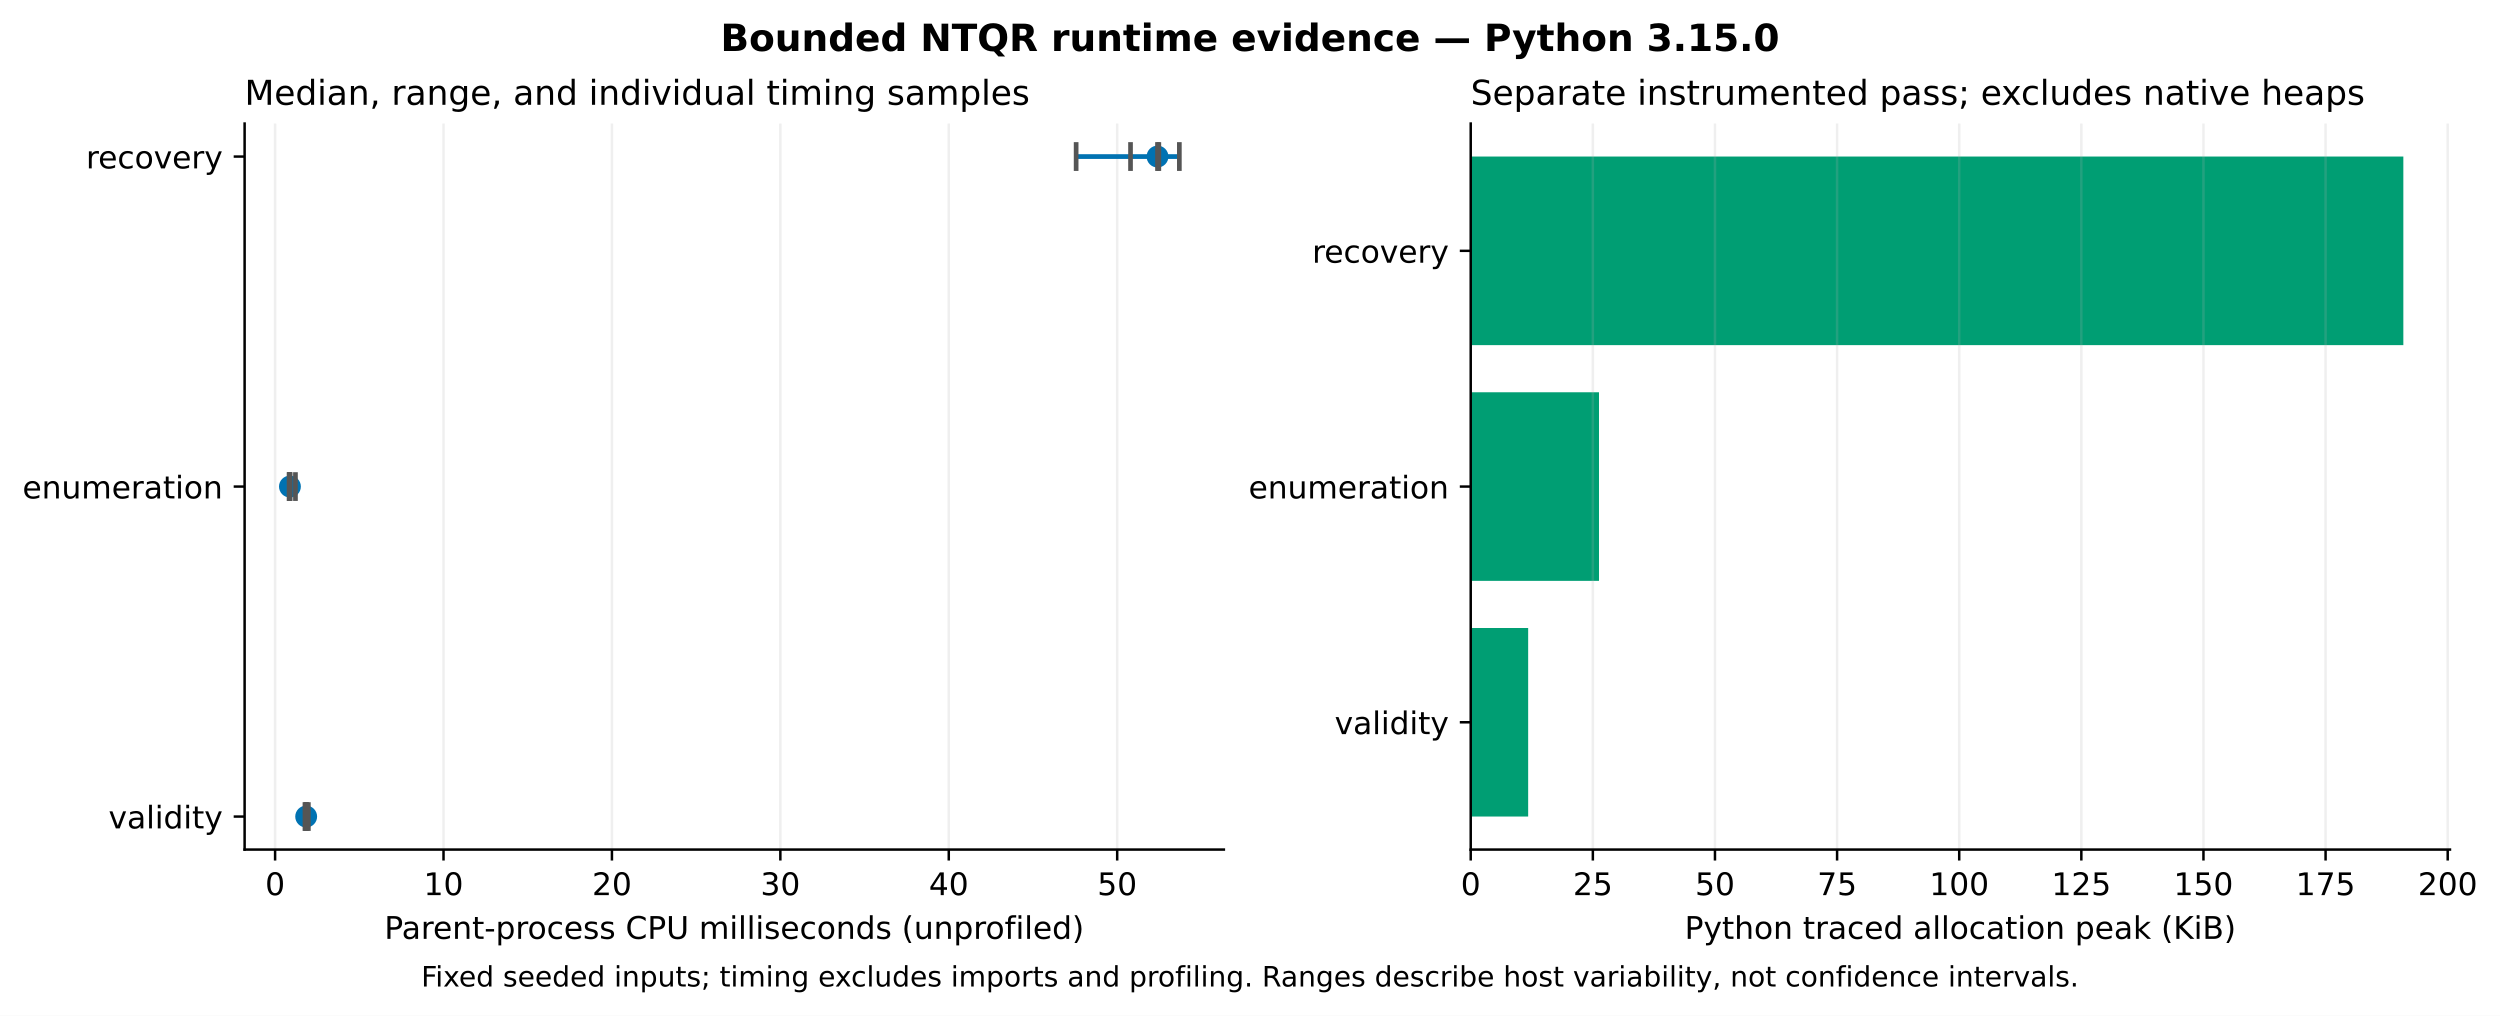
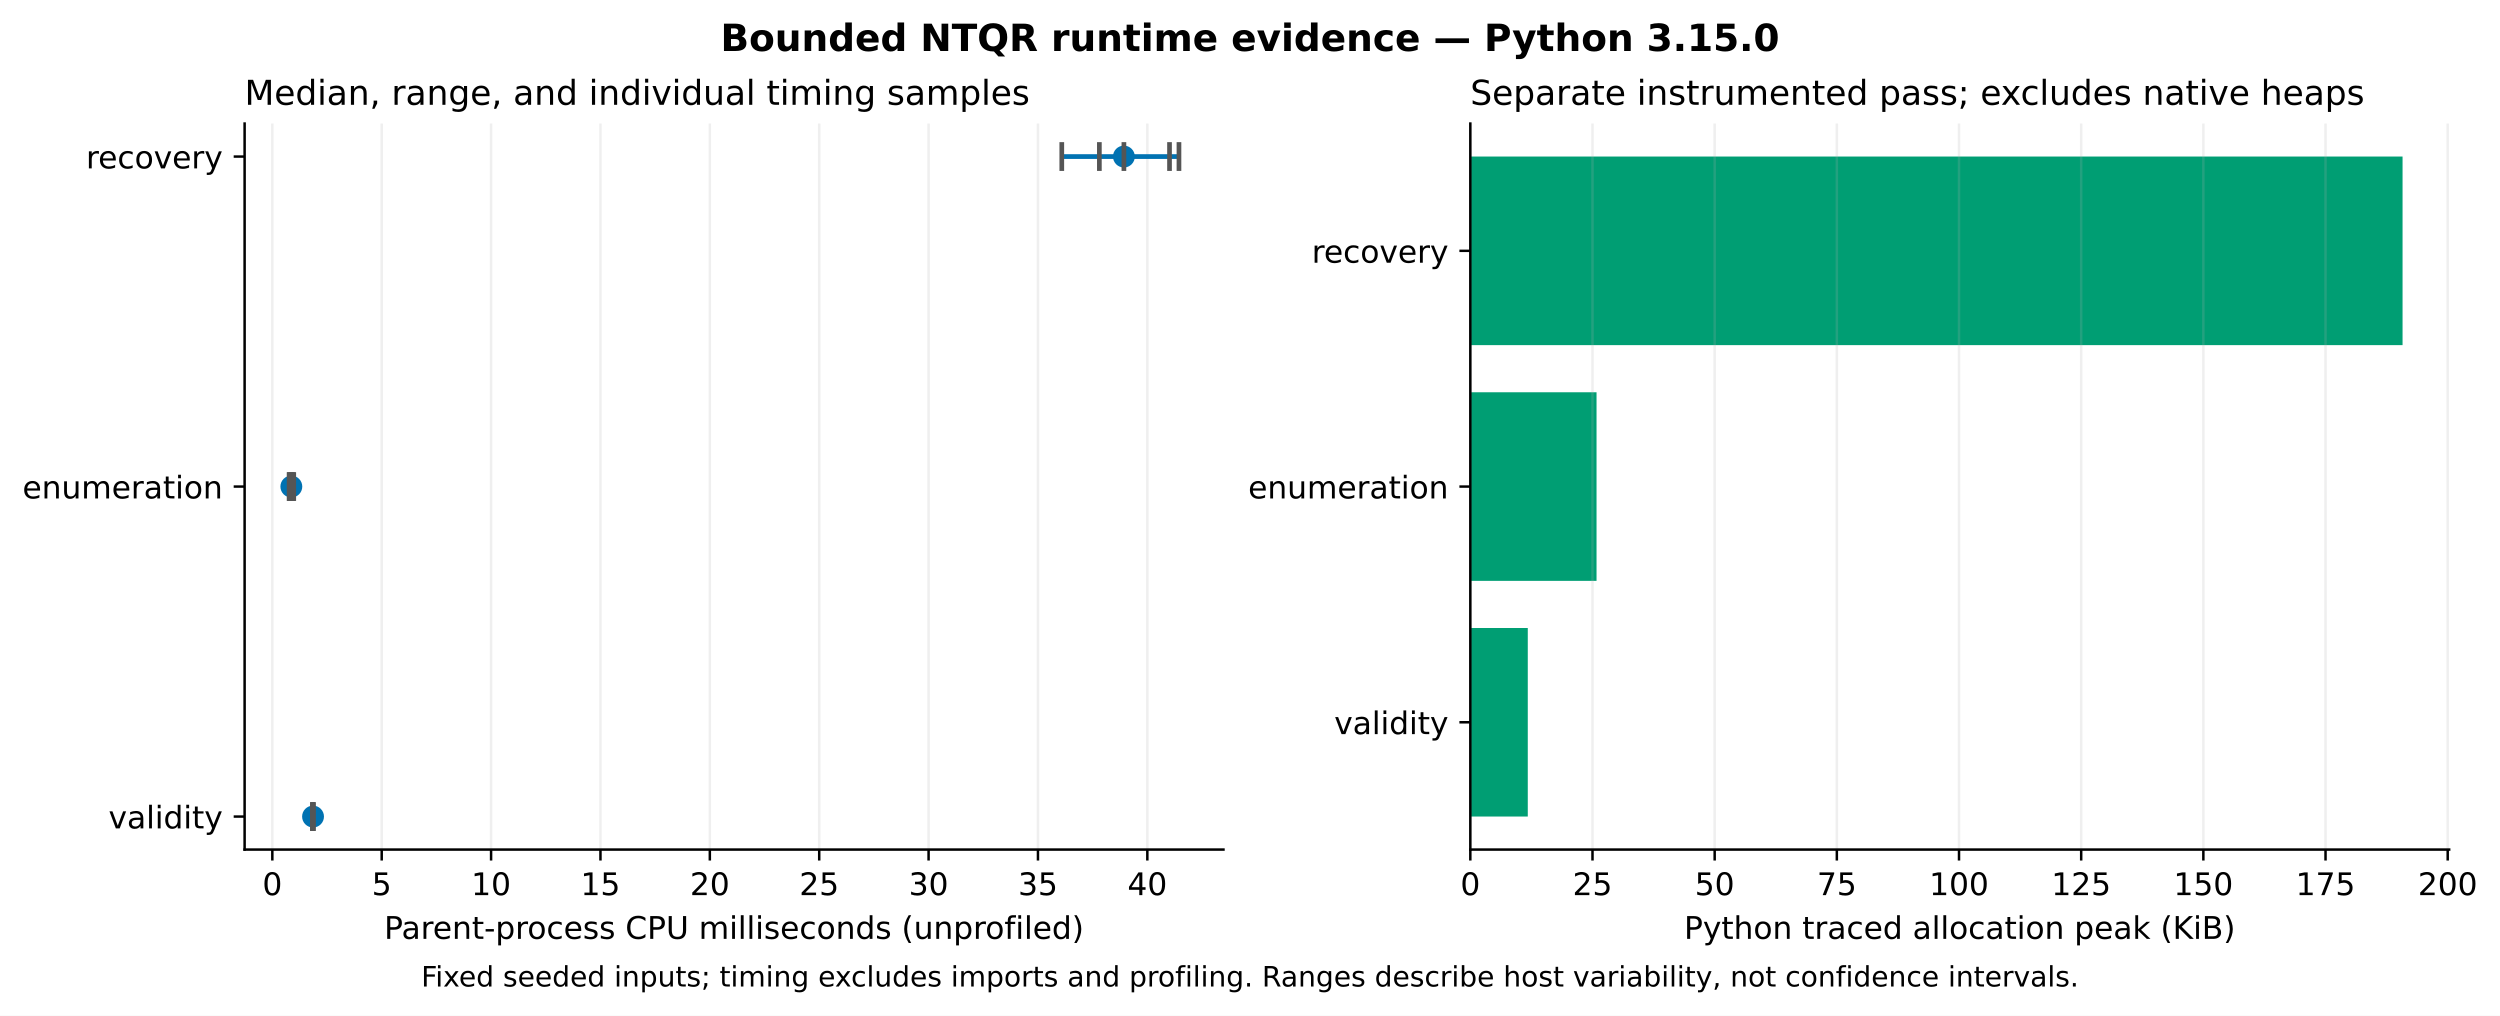
<svg xmlns="http://www.w3.org/2000/svg" xmlns:xlink="http://www.w3.org/1999/xlink" width="800.4pt" height="325.2pt" viewBox="0 0 800.4 325.2" version="1.1">
  <defs>
    <style type="text/css">*{stroke-linejoin: round; stroke-linecap: butt}</style>
  </defs>
  <g id="figure_1">
    <g id="patch_1">
      <path d="M 0 325.2  L 800.4 325.2  L 800.4 0  L 0 0  z " style="fill: #ffffff" />
    </g>
    <g id="axes_1">
      <g id="patch_2">
-         <path d="M 78.316 271.998  L 391.831 271.998  L 391.831 39.56  L 78.316 39.56  z " style="fill: #ffffff" />
+         <path d="M 78.316 271.998  L 391.703 271.998  L 391.703 39.56  L 78.316 39.56  z " style="fill: #ffffff" />
      </g>
      <g id="matplotlib.axis_1">
        <g id="xtick_1">
          <g id="line2d_1">
-             <path d="M 88.075 271.998  L 88.075 39.56  " clip-path="url(#p10eac0264e)" style="fill: none; stroke: #b0b0b0; stroke-opacity: 0.2; stroke-width: 0.8; stroke-linecap: square" />
+             <path d="M 87.189 271.998  L 87.189 39.56  " clip-path="url(#p2c39ec8c75)" style="fill: none; stroke: #b0b0b0; stroke-opacity: 0.2; stroke-width: 0.8; stroke-linecap: square" />
          </g>
          <g id="line2d_2">
            <defs>
              <path id="m8f7843dfd3" d="M 0 0  L 0 3.5  " style="stroke: #000000; stroke-width: 0.8" />
            </defs>
            <g>
-               <use xlink:href="#m8f7843dfd3" x="88.075" y="271.998" style="stroke: #000000; stroke-width: 0.8" />
+               <use xlink:href="#m8f7843dfd3" x="87.189" y="271.998" style="stroke: #000000; stroke-width: 0.8" />
            </g>
          </g>
          <g id="text_1">
-             <text style="font-size: 10px; font-family: 'DejaVu Sans', 'Bitstream Vera Sans', 'Computer Modern Sans Serif', 'Lucida Grande', 'Verdana', 'Geneva', 'Lucid', 'Arial', 'Helvetica', 'Avant Garde', sans-serif; text-anchor: middle" x="88.075" y="286.595" transform="rotate(-0 88.07474 286.5952)">0</text>
+             <text style="font-size: 10px; font-family: 'DejaVu Sans', 'Bitstream Vera Sans', 'Computer Modern Sans Serif', 'Lucida Grande', 'Verdana', 'Geneva', 'Lucid', 'Arial', 'Helvetica', 'Avant Garde', sans-serif; text-anchor: middle" x="87.189" y="286.595" transform="rotate(-0 87.18878 286.5952)">0</text>
          </g>
        </g>
        <g id="xtick_2">
          <g id="line2d_3">
-             <path d="M 141.996 271.998  L 141.996 39.56  " clip-path="url(#p10eac0264e)" style="fill: none; stroke: #b0b0b0; stroke-opacity: 0.2; stroke-width: 0.8; stroke-linecap: square" />
+             <path d="M 122.207 271.998  L 122.207 39.56  " clip-path="url(#p2c39ec8c75)" style="fill: none; stroke: #b0b0b0; stroke-opacity: 0.2; stroke-width: 0.8; stroke-linecap: square" />
          </g>
          <g id="line2d_4">
            <g>
-               <use xlink:href="#m8f7843dfd3" x="141.996" y="271.998" style="stroke: #000000; stroke-width: 0.8" />
+               <use xlink:href="#m8f7843dfd3" x="122.207" y="271.998" style="stroke: #000000; stroke-width: 0.8" />
            </g>
          </g>
          <g id="text_2">
-             <text style="font-size: 10px; font-family: 'DejaVu Sans', 'Bitstream Vera Sans', 'Computer Modern Sans Serif', 'Lucida Grande', 'Verdana', 'Geneva', 'Lucid', 'Arial', 'Helvetica', 'Avant Garde', sans-serif; text-anchor: middle" x="141.996" y="286.595" transform="rotate(-0 141.9955 286.5952)">10</text>
+             <text style="font-size: 10px; font-family: 'DejaVu Sans', 'Bitstream Vera Sans', 'Computer Modern Sans Serif', 'Lucida Grande', 'Verdana', 'Geneva', 'Lucid', 'Arial', 'Helvetica', 'Avant Garde', sans-serif; text-anchor: middle" x="122.207" y="286.595" transform="rotate(-0 122.2066 286.5952)">5</text>
          </g>
        </g>
        <g id="xtick_3">
          <g id="line2d_5">
-             <path d="M 195.916 271.998  L 195.916 39.56  " clip-path="url(#p10eac0264e)" style="fill: none; stroke: #b0b0b0; stroke-opacity: 0.2; stroke-width: 0.8; stroke-linecap: square" />
+             <path d="M 157.224 271.998  L 157.224 39.56  " clip-path="url(#p2c39ec8c75)" style="fill: none; stroke: #b0b0b0; stroke-opacity: 0.2; stroke-width: 0.8; stroke-linecap: square" />
          </g>
          <g id="line2d_6">
            <g>
-               <use xlink:href="#m8f7843dfd3" x="195.916" y="271.998" style="stroke: #000000; stroke-width: 0.8" />
+               <use xlink:href="#m8f7843dfd3" x="157.224" y="271.998" style="stroke: #000000; stroke-width: 0.8" />
            </g>
          </g>
          <g id="text_3">
-             <text style="font-size: 10px; font-family: 'DejaVu Sans', 'Bitstream Vera Sans', 'Computer Modern Sans Serif', 'Lucida Grande', 'Verdana', 'Geneva', 'Lucid', 'Arial', 'Helvetica', 'Avant Garde', sans-serif; text-anchor: middle" x="195.916" y="286.595" transform="rotate(-0 195.9163 286.5952)">20</text>
+             <text style="font-size: 10px; font-family: 'DejaVu Sans', 'Bitstream Vera Sans', 'Computer Modern Sans Serif', 'Lucida Grande', 'Verdana', 'Geneva', 'Lucid', 'Arial', 'Helvetica', 'Avant Garde', sans-serif; text-anchor: middle" x="157.224" y="286.595" transform="rotate(-0 157.2244 286.5952)">10</text>
          </g>
        </g>
        <g id="xtick_4">
          <g id="line2d_7">
-             <path d="M 249.837 271.998  L 249.837 39.56  " clip-path="url(#p10eac0264e)" style="fill: none; stroke: #b0b0b0; stroke-opacity: 0.2; stroke-width: 0.8; stroke-linecap: square" />
+             <path d="M 192.242 271.998  L 192.242 39.56  " clip-path="url(#p2c39ec8c75)" style="fill: none; stroke: #b0b0b0; stroke-opacity: 0.2; stroke-width: 0.8; stroke-linecap: square" />
          </g>
          <g id="line2d_8">
            <g>
-               <use xlink:href="#m8f7843dfd3" x="249.837" y="271.998" style="stroke: #000000; stroke-width: 0.8" />
+               <use xlink:href="#m8f7843dfd3" x="192.242" y="271.998" style="stroke: #000000; stroke-width: 0.8" />
            </g>
          </g>
          <g id="text_4">
-             <text style="font-size: 10px; font-family: 'DejaVu Sans', 'Bitstream Vera Sans', 'Computer Modern Sans Serif', 'Lucida Grande', 'Verdana', 'Geneva', 'Lucid', 'Arial', 'Helvetica', 'Avant Garde', sans-serif; text-anchor: middle" x="249.837" y="286.595" transform="rotate(-0 249.837 286.5952)">30</text>
+             <text style="font-size: 10px; font-family: 'DejaVu Sans', 'Bitstream Vera Sans', 'Computer Modern Sans Serif', 'Lucida Grande', 'Verdana', 'Geneva', 'Lucid', 'Arial', 'Helvetica', 'Avant Garde', sans-serif; text-anchor: middle" x="192.242" y="286.595" transform="rotate(-0 192.2422 286.5952)">15</text>
          </g>
        </g>
        <g id="xtick_5">
          <g id="line2d_9">
-             <path d="M 303.758 271.998  L 303.758 39.56  " clip-path="url(#p10eac0264e)" style="fill: none; stroke: #b0b0b0; stroke-opacity: 0.2; stroke-width: 0.8; stroke-linecap: square" />
+             <path d="M 227.26 271.998  L 227.26 39.56  " clip-path="url(#p2c39ec8c75)" style="fill: none; stroke: #b0b0b0; stroke-opacity: 0.2; stroke-width: 0.8; stroke-linecap: square" />
          </g>
          <g id="line2d_10">
            <g>
-               <use xlink:href="#m8f7843dfd3" x="303.758" y="271.998" style="stroke: #000000; stroke-width: 0.8" />
+               <use xlink:href="#m8f7843dfd3" x="227.26" y="271.998" style="stroke: #000000; stroke-width: 0.8" />
            </g>
          </g>
          <g id="text_5">
-             <text style="font-size: 10px; font-family: 'DejaVu Sans', 'Bitstream Vera Sans', 'Computer Modern Sans Serif', 'Lucida Grande', 'Verdana', 'Geneva', 'Lucid', 'Arial', 'Helvetica', 'Avant Garde', sans-serif; text-anchor: middle" x="303.758" y="286.595" transform="rotate(-0 303.7578 286.5952)">40</text>
+             <text style="font-size: 10px; font-family: 'DejaVu Sans', 'Bitstream Vera Sans', 'Computer Modern Sans Serif', 'Lucida Grande', 'Verdana', 'Geneva', 'Lucid', 'Arial', 'Helvetica', 'Avant Garde', sans-serif; text-anchor: middle" x="227.26" y="286.595" transform="rotate(-0 227.26 286.5952)">20</text>
          </g>
        </g>
        <g id="xtick_6">
          <g id="line2d_11">
-             <path d="M 357.679 271.998  L 357.679 39.56  " clip-path="url(#p10eac0264e)" style="fill: none; stroke: #b0b0b0; stroke-opacity: 0.2; stroke-width: 0.8; stroke-linecap: square" />
+             <path d="M 262.278 271.998  L 262.278 39.56  " clip-path="url(#p2c39ec8c75)" style="fill: none; stroke: #b0b0b0; stroke-opacity: 0.2; stroke-width: 0.8; stroke-linecap: square" />
          </g>
          <g id="line2d_12">
            <g>
-               <use xlink:href="#m8f7843dfd3" x="357.679" y="271.998" style="stroke: #000000; stroke-width: 0.8" />
+               <use xlink:href="#m8f7843dfd3" x="262.278" y="271.998" style="stroke: #000000; stroke-width: 0.8" />
            </g>
          </g>
          <g id="text_6">
-             <text style="font-size: 10px; font-family: 'DejaVu Sans', 'Bitstream Vera Sans', 'Computer Modern Sans Serif', 'Lucida Grande', 'Verdana', 'Geneva', 'Lucid', 'Arial', 'Helvetica', 'Avant Garde', sans-serif; text-anchor: middle" x="357.679" y="286.595" transform="rotate(-0 357.6785 286.5952)">50</text>
-           </g>
-         </g>
-         <g id="text_7">
-           <text style="font-size: 10px; font-family: 'DejaVu Sans', 'Bitstream Vera Sans', 'Computer Modern Sans Serif', 'Lucida Grande', 'Verdana', 'Geneva', 'Lucid', 'Arial', 'Helvetica', 'Avant Garde', sans-serif; text-anchor: middle" x="235.074" y="300.596" transform="rotate(-0 235.0735 300.596)">Parent-process CPU milliseconds (unprofiled)</text>
+             <text style="font-size: 10px; font-family: 'DejaVu Sans', 'Bitstream Vera Sans', 'Computer Modern Sans Serif', 'Lucida Grande', 'Verdana', 'Geneva', 'Lucid', 'Arial', 'Helvetica', 'Avant Garde', sans-serif; text-anchor: middle" x="262.278" y="286.595" transform="rotate(-0 262.2778 286.5952)">25</text>
+           </g>
+         </g>
+         <g id="xtick_7">
+           <g id="line2d_13">
+             <path d="M 297.296 271.998  L 297.296 39.56  " clip-path="url(#p2c39ec8c75)" style="fill: none; stroke: #b0b0b0; stroke-opacity: 0.2; stroke-width: 0.8; stroke-linecap: square" />
+           </g>
+           <g id="line2d_14">
+             <g>
+               <use xlink:href="#m8f7843dfd3" x="297.296" y="271.998" style="stroke: #000000; stroke-width: 0.8" />
+             </g>
+           </g>
+           <g id="text_7">
+             <text style="font-size: 10px; font-family: 'DejaVu Sans', 'Bitstream Vera Sans', 'Computer Modern Sans Serif', 'Lucida Grande', 'Verdana', 'Geneva', 'Lucid', 'Arial', 'Helvetica', 'Avant Garde', sans-serif; text-anchor: middle" x="297.296" y="286.595" transform="rotate(-0 297.2956 286.5952)">30</text>
+           </g>
+         </g>
+         <g id="xtick_8">
+           <g id="line2d_15">
+             <path d="M 332.313 271.998  L 332.313 39.56  " clip-path="url(#p2c39ec8c75)" style="fill: none; stroke: #b0b0b0; stroke-opacity: 0.2; stroke-width: 0.8; stroke-linecap: square" />
+           </g>
+           <g id="line2d_16">
+             <g>
+               <use xlink:href="#m8f7843dfd3" x="332.313" y="271.998" style="stroke: #000000; stroke-width: 0.8" />
+             </g>
+           </g>
+           <g id="text_8">
+             <text style="font-size: 10px; font-family: 'DejaVu Sans', 'Bitstream Vera Sans', 'Computer Modern Sans Serif', 'Lucida Grande', 'Verdana', 'Geneva', 'Lucid', 'Arial', 'Helvetica', 'Avant Garde', sans-serif; text-anchor: middle" x="332.313" y="286.595" transform="rotate(-0 332.3134 286.5952)">35</text>
+           </g>
+         </g>
+         <g id="xtick_9">
+           <g id="line2d_17">
+             <path d="M 367.331 271.998  L 367.331 39.56  " clip-path="url(#p2c39ec8c75)" style="fill: none; stroke: #b0b0b0; stroke-opacity: 0.2; stroke-width: 0.8; stroke-linecap: square" />
+           </g>
+           <g id="line2d_18">
+             <g>
+               <use xlink:href="#m8f7843dfd3" x="367.331" y="271.998" style="stroke: #000000; stroke-width: 0.8" />
+             </g>
+           </g>
+           <g id="text_9">
+             <text style="font-size: 10px; font-family: 'DejaVu Sans', 'Bitstream Vera Sans', 'Computer Modern Sans Serif', 'Lucida Grande', 'Verdana', 'Geneva', 'Lucid', 'Arial', 'Helvetica', 'Avant Garde', sans-serif; text-anchor: middle" x="367.331" y="286.595" transform="rotate(-0 367.3312 286.5952)">40</text>
+           </g>
+         </g>
+         <g id="text_10">
+           <text style="font-size: 10px; font-family: 'DejaVu Sans', 'Bitstream Vera Sans', 'Computer Modern Sans Serif', 'Lucida Grande', 'Verdana', 'Geneva', 'Lucid', 'Arial', 'Helvetica', 'Avant Garde', sans-serif; text-anchor: middle" x="235.009" y="300.596" transform="rotate(-0 235.0094 300.596)">Parent-process CPU milliseconds (unprofiled)</text>
        </g>
      </g>
      <g id="matplotlib.axis_2">
        <g id="ytick_1">
-           <g id="line2d_13">
+           <g id="line2d_19">
            <defs>
              <path id="m2f75cdd73d" d="M 0 0  L -3.5 0  " style="stroke: #000000; stroke-width: 0.8" />
            </defs>
            <g>
              <use xlink:href="#m2f75cdd73d" x="78.316" y="50.125" style="stroke: #000000; stroke-width: 0.8" />
            </g>
          </g>
-           <g id="text_8">
+           <g id="text_11">
            <text style="font-size: 10px; font-family: 'DejaVu Sans', 'Bitstream Vera Sans', 'Computer Modern Sans Serif', 'Lucida Grande', 'Verdana', 'Geneva', 'Lucid', 'Arial', 'Helvetica', 'Avant Garde', sans-serif; text-anchor: end" x="71.316" y="53.924" transform="rotate(-0 71.31562 53.92388)">recovery</text>
          </g>
        </g>
        <g id="ytick_2">
-           <g id="line2d_14">
+           <g id="line2d_20">
            <g>
              <use xlink:href="#m2f75cdd73d" x="78.316" y="155.779" style="stroke: #000000; stroke-width: 0.8" />
            </g>
          </g>
-           <g id="text_9">
+           <g id="text_12">
            <text style="font-size: 10px; font-family: 'DejaVu Sans', 'Bitstream Vera Sans', 'Computer Modern Sans Serif', 'Lucida Grande', 'Verdana', 'Geneva', 'Lucid', 'Arial', 'Helvetica', 'Avant Garde', sans-serif; text-anchor: end" x="71.316" y="159.578" transform="rotate(-0 71.31562 159.5778)">enumeration</text>
          </g>
        </g>
        <g id="ytick_3">
-           <g id="line2d_15">
+           <g id="line2d_21">
            <g>
              <use xlink:href="#m2f75cdd73d" x="78.316" y="261.432" style="stroke: #000000; stroke-width: 0.8" />
            </g>
          </g>
-           <g id="text_10">
+           <g id="text_13">
            <text style="font-size: 10px; font-family: 'DejaVu Sans', 'Bitstream Vera Sans', 'Computer Modern Sans Serif', 'Lucida Grande', 'Verdana', 'Geneva', 'Lucid', 'Arial', 'Helvetica', 'Avant Garde', sans-serif; text-anchor: end" x="71.316" y="265.231" transform="rotate(-0 71.31562 265.2314)">validity</text>
          </g>
        </g>
      </g>
      <g id="LineCollection_1">
-         <path d="M 344.533 50.125  L 377.581 50.125  " clip-path="url(#p10eac0264e)" style="fill: none; stroke: #0072b2; stroke-width: 1.5" />
-         <path d="M 92.566 155.779  L 94.594 155.779  " clip-path="url(#p10eac0264e)" style="fill: none; stroke: #0072b2; stroke-width: 1.5" />
-         <path d="M 97.635 261.432  L 98.724 261.432  " clip-path="url(#p10eac0264e)" style="fill: none; stroke: #0072b2; stroke-width: 1.5" />
-       </g>
-       <g id="line2d_16">
+         <path d="M 339.94 50.125  L 377.458 50.125  " clip-path="url(#p2c39ec8c75)" style="fill: none; stroke: #0072b2; stroke-width: 1.5" />
+         <path d="M 92.561 155.779  L 94.045 155.779  " clip-path="url(#p2c39ec8c75)" style="fill: none; stroke: #0072b2; stroke-width: 1.5" />
+         <path d="M 100.04 261.432  L 100.313 261.432  " clip-path="url(#p2c39ec8c75)" style="fill: none; stroke: #0072b2; stroke-width: 1.5" />
+       </g>
+       <g id="line2d_22">
        <defs>
          <path id="m95ea1f138b" d="M 0 4  L 0 -4  " style="stroke: #0072b2" />
        </defs>
-         <g clip-path="url(#p10eac0264e)">
-           <use xlink:href="#m95ea1f138b" x="344.533" y="50.125" style="fill: #0072b2; stroke: #0072b2" />
-           <use xlink:href="#m95ea1f138b" x="92.566" y="155.779" style="fill: #0072b2; stroke: #0072b2" />
-           <use xlink:href="#m95ea1f138b" x="97.635" y="261.432" style="fill: #0072b2; stroke: #0072b2" />
-         </g>
-       </g>
-       <g id="line2d_17">
-         <g clip-path="url(#p10eac0264e)">
-           <use xlink:href="#m95ea1f138b" x="377.581" y="50.125" style="fill: #0072b2; stroke: #0072b2" />
-           <use xlink:href="#m95ea1f138b" x="94.594" y="155.779" style="fill: #0072b2; stroke: #0072b2" />
-           <use xlink:href="#m95ea1f138b" x="98.724" y="261.432" style="fill: #0072b2; stroke: #0072b2" />
-         </g>
-       </g>
-       <g id="line2d_18">
+         <g clip-path="url(#p2c39ec8c75)">
+           <use xlink:href="#m95ea1f138b" x="339.94" y="50.125" style="fill: #0072b2; stroke: #0072b2" />
+           <use xlink:href="#m95ea1f138b" x="92.561" y="155.779" style="fill: #0072b2; stroke: #0072b2" />
+           <use xlink:href="#m95ea1f138b" x="100.04" y="261.432" style="fill: #0072b2; stroke: #0072b2" />
+         </g>
+       </g>
+       <g id="line2d_23">
+         <g clip-path="url(#p2c39ec8c75)">
+           <use xlink:href="#m95ea1f138b" x="377.458" y="50.125" style="fill: #0072b2; stroke: #0072b2" />
+           <use xlink:href="#m95ea1f138b" x="94.045" y="155.779" style="fill: #0072b2; stroke: #0072b2" />
+           <use xlink:href="#m95ea1f138b" x="100.313" y="261.432" style="fill: #0072b2; stroke: #0072b2" />
+         </g>
+       </g>
+       <g id="line2d_24">
        <defs>
          <path id="m8afc209560" d="M 0 3  C 0.796 3 1.559 2.684 2.121 2.121  C 2.684 1.559 3 0.796 3 0  C 3 -0.796 2.684 -1.559 2.121 -2.121  C 1.559 -2.684 0.796 -3 0 -3  C -0.796 -3 -1.559 -2.684 -2.121 -2.121  C -2.684 -1.559 -3 -0.796 -3 0  C -3 0.796 -2.684 1.559 -2.121 2.121  C -1.559 2.684 -0.796 3 0 3  z " style="stroke: #0072b2" />
        </defs>
-         <g clip-path="url(#p10eac0264e)">
-           <use xlink:href="#m8afc209560" x="370.587" y="50.125" style="fill: #0072b2; stroke: #0072b2" />
-           <use xlink:href="#m8afc209560" x="92.825" y="155.779" style="fill: #0072b2; stroke: #0072b2" />
-           <use xlink:href="#m8afc209560" x="98.023" y="261.432" style="fill: #0072b2; stroke: #0072b2" />
+         <g clip-path="url(#p2c39ec8c75)">
+           <use xlink:href="#m8afc209560" x="359.83" y="50.125" style="fill: #0072b2; stroke: #0072b2" />
+           <use xlink:href="#m8afc209560" x="93.275" y="155.779" style="fill: #0072b2; stroke: #0072b2" />
+           <use xlink:href="#m8afc209560" x="100.222" y="261.432" style="fill: #0072b2; stroke: #0072b2" />
        </g>
      </g>
      <g id="patch_3">
        <path d="M 78.316 271.998  L 78.316 39.56  " style="fill: none; stroke: #000000; stroke-width: 0.8; stroke-linejoin: miter; stroke-linecap: square" />
      </g>
      <g id="patch_4">
-         <path d="M 78.316 271.998  L 391.831 271.998  " style="fill: none; stroke: #000000; stroke-width: 0.8; stroke-linejoin: miter; stroke-linecap: square" />
+         <path d="M 78.316 271.998  L 391.703 271.998  " style="fill: none; stroke: #000000; stroke-width: 0.8; stroke-linejoin: miter; stroke-linecap: square" />
      </g>
      <g id="PathCollection_1">
        <defs>
          <path id="m7fcc20b0d1" d="M 0 4.61  L 0 -4.61  " style="stroke: #555555; stroke-width: 1.5" />
        </defs>
-         <g clip-path="url(#p10eac0264e)">
-           <use xlink:href="#m7fcc20b0d1" x="377.581" y="50.125" style="fill: #555555; stroke: #555555; stroke-width: 1.5" />
-           <use xlink:href="#m7fcc20b0d1" x="361.949" y="50.125" style="fill: #555555; stroke: #555555; stroke-width: 1.5" />
-           <use xlink:href="#m7fcc20b0d1" x="370.587" y="50.125" style="fill: #555555; stroke: #555555; stroke-width: 1.5" />
-           <use xlink:href="#m7fcc20b0d1" x="371.008" y="50.125" style="fill: #555555; stroke: #555555; stroke-width: 1.5" />
-           <use xlink:href="#m7fcc20b0d1" x="344.533" y="50.125" style="fill: #555555; stroke: #555555; stroke-width: 1.5" />
+         <g clip-path="url(#p2c39ec8c75)">
+           <use xlink:href="#m7fcc20b0d1" x="351.972" y="50.125" style="fill: #555555; stroke: #555555; stroke-width: 1.5" />
+           <use xlink:href="#m7fcc20b0d1" x="377.458" y="50.125" style="fill: #555555; stroke: #555555; stroke-width: 1.5" />
+           <use xlink:href="#m7fcc20b0d1" x="359.83" y="50.125" style="fill: #555555; stroke: #555555; stroke-width: 1.5" />
+           <use xlink:href="#m7fcc20b0d1" x="339.94" y="50.125" style="fill: #555555; stroke: #555555; stroke-width: 1.5" />
+           <use xlink:href="#m7fcc20b0d1" x="374.433" y="50.125" style="fill: #555555; stroke: #555555; stroke-width: 1.5" />
        </g>
      </g>
      <g id="PathCollection_2">
-         <g clip-path="url(#p10eac0264e)">
-           <use xlink:href="#m7fcc20b0d1" x="94.594" y="155.779" style="fill: #555555; stroke: #555555; stroke-width: 1.5" />
-           <use xlink:href="#m7fcc20b0d1" x="92.841" y="155.779" style="fill: #555555; stroke: #555555; stroke-width: 1.5" />
-           <use xlink:href="#m7fcc20b0d1" x="92.566" y="155.779" style="fill: #555555; stroke: #555555; stroke-width: 1.5" />
-           <use xlink:href="#m7fcc20b0d1" x="92.825" y="155.779" style="fill: #555555; stroke: #555555; stroke-width: 1.5" />
-           <use xlink:href="#m7fcc20b0d1" x="92.615" y="155.779" style="fill: #555555; stroke: #555555; stroke-width: 1.5" />
+         <g clip-path="url(#p2c39ec8c75)">
+           <use xlink:href="#m7fcc20b0d1" x="93.275" y="155.779" style="fill: #555555; stroke: #555555; stroke-width: 1.5" />
+           <use xlink:href="#m7fcc20b0d1" x="92.687" y="155.779" style="fill: #555555; stroke: #555555; stroke-width: 1.5" />
+           <use xlink:href="#m7fcc20b0d1" x="92.561" y="155.779" style="fill: #555555; stroke: #555555; stroke-width: 1.5" />
+           <use xlink:href="#m7fcc20b0d1" x="94.045" y="155.779" style="fill: #555555; stroke: #555555; stroke-width: 1.5" />
+           <use xlink:href="#m7fcc20b0d1" x="93.828" y="155.779" style="fill: #555555; stroke: #555555; stroke-width: 1.5" />
        </g>
      </g>
      <g id="PathCollection_3">
-         <g clip-path="url(#p10eac0264e)">
-           <use xlink:href="#m7fcc20b0d1" x="98.724" y="261.432" style="fill: #555555; stroke: #555555; stroke-width: 1.5" />
-           <use xlink:href="#m7fcc20b0d1" x="97.948" y="261.432" style="fill: #555555; stroke: #555555; stroke-width: 1.5" />
-           <use xlink:href="#m7fcc20b0d1" x="98.023" y="261.432" style="fill: #555555; stroke: #555555; stroke-width: 1.5" />
-           <use xlink:href="#m7fcc20b0d1" x="98.104" y="261.432" style="fill: #555555; stroke: #555555; stroke-width: 1.5" />
-           <use xlink:href="#m7fcc20b0d1" x="97.635" y="261.432" style="fill: #555555; stroke: #555555; stroke-width: 1.5" />
-         </g>
-       </g>
-       <g id="text_11">
+         <g clip-path="url(#p2c39ec8c75)">
+           <use xlink:href="#m7fcc20b0d1" x="100.054" y="261.432" style="fill: #555555; stroke: #555555; stroke-width: 1.5" />
+           <use xlink:href="#m7fcc20b0d1" x="100.313" y="261.432" style="fill: #555555; stroke: #555555; stroke-width: 1.5" />
+           <use xlink:href="#m7fcc20b0d1" x="100.236" y="261.432" style="fill: #555555; stroke: #555555; stroke-width: 1.5" />
+           <use xlink:href="#m7fcc20b0d1" x="100.04" y="261.432" style="fill: #555555; stroke: #555555; stroke-width: 1.5" />
+           <use xlink:href="#m7fcc20b0d1" x="100.222" y="261.432" style="fill: #555555; stroke: #555555; stroke-width: 1.5" />
+         </g>
+       </g>
+       <g id="text_14">
        <text style="font-size: 11px; font-family: 'DejaVu Sans', 'Bitstream Vera Sans', 'Computer Modern Sans Serif', 'Lucida Grande', 'Verdana', 'Geneva', 'Lucid', 'Arial', 'Helvetica', 'Avant Garde', sans-serif; text-anchor: start" x="78.316" y="33.56" transform="rotate(-0 78.31562 33.5597)">Median, range, and individual timing samples</text>
      </g>
    </g>
    <g id="axes_2">
      <g id="patch_5">
-         <path d="M 470.867 271.998  L 784.383 271.998  L 784.383 39.56  L 470.867 39.56  z " style="fill: #ffffff" />
+         <path d="M 470.739 271.998  L 784.126 271.998  L 784.126 39.56  L 470.739 39.56  z " style="fill: #ffffff" />
      </g>
      <g id="patch_6">
-         <path d="M 470.867 50.125  L 769.454 50.125  L 769.454 110.499  L 470.867 110.499  z " clip-path="url(#p71b4bf932f)" style="fill: #009e73" />
+         <path d="M 470.739 50.125  L 769.203 50.125  L 769.203 110.499  L 470.739 110.499  z " clip-path="url(#p109d2af552)" style="fill: #009e73" />
      </g>
      <g id="patch_7">
-         <path d="M 470.867 125.592  L 511.933 125.592  L 511.933 185.965  L 470.867 185.965  z " clip-path="url(#p71b4bf932f)" style="fill: #009e73" />
+         <path d="M 470.739 125.592  L 511.148 125.592  L 511.148 185.965  L 470.739 185.965  z " clip-path="url(#p109d2af552)" style="fill: #009e73" />
      </g>
      <g id="patch_8">
-         <path d="M 470.867 201.059  L 489.256 201.059  L 489.256 261.432  L 470.867 261.432  z " clip-path="url(#p71b4bf932f)" style="fill: #009e73" />
+         <path d="M 470.739 201.059  L 489.135 201.059  L 489.135 261.432  L 470.739 261.432  z " clip-path="url(#p109d2af552)" style="fill: #009e73" />
      </g>
      <g id="matplotlib.axis_3">
-         <g id="xtick_7">
-           <g id="line2d_19">
-             <path d="M 470.867 271.998  L 470.867 39.56  " clip-path="url(#p71b4bf932f)" style="fill: none; stroke: #b0b0b0; stroke-opacity: 0.2; stroke-width: 0.8; stroke-linecap: square" />
-           </g>
-           <g id="line2d_20">
-             <g>
-               <use xlink:href="#m8f7843dfd3" x="470.867" y="271.998" style="stroke: #000000; stroke-width: 0.8" />
-             </g>
-           </g>
-           <g id="text_12">
-             <text style="font-size: 10px; font-family: 'DejaVu Sans', 'Bitstream Vera Sans', 'Computer Modern Sans Serif', 'Lucida Grande', 'Verdana', 'Geneva', 'Lucid', 'Arial', 'Helvetica', 'Avant Garde', sans-serif; text-anchor: middle" x="470.867" y="286.595" transform="rotate(-0 470.867 286.5952)">0</text>
-           </g>
-         </g>
-         <g id="xtick_8">
-           <g id="line2d_21">
-             <path d="M 509.966 271.998  L 509.966 39.56  " clip-path="url(#p71b4bf932f)" style="fill: none; stroke: #b0b0b0; stroke-opacity: 0.2; stroke-width: 0.8; stroke-linecap: square" />
-           </g>
-           <g id="line2d_22">
-             <g>
-               <use xlink:href="#m8f7843dfd3" x="509.966" y="271.998" style="stroke: #000000; stroke-width: 0.8" />
-             </g>
-           </g>
-           <g id="text_13">
-             <text style="font-size: 10px; font-family: 'DejaVu Sans', 'Bitstream Vera Sans', 'Computer Modern Sans Serif', 'Lucida Grande', 'Verdana', 'Geneva', 'Lucid', 'Arial', 'Helvetica', 'Avant Garde', sans-serif; text-anchor: middle" x="509.966" y="286.595" transform="rotate(-0 509.9656 286.5952)">25</text>
-           </g>
-         </g>
-         <g id="xtick_9">
-           <g id="line2d_23">
-             <path d="M 549.064 271.998  L 549.064 39.56  " clip-path="url(#p71b4bf932f)" style="fill: none; stroke: #b0b0b0; stroke-opacity: 0.2; stroke-width: 0.8; stroke-linecap: square" />
-           </g>
-           <g id="line2d_24">
-             <g>
-               <use xlink:href="#m8f7843dfd3" x="549.064" y="271.998" style="stroke: #000000; stroke-width: 0.8" />
-             </g>
-           </g>
-           <g id="text_14">
-             <text style="font-size: 10px; font-family: 'DejaVu Sans', 'Bitstream Vera Sans', 'Computer Modern Sans Serif', 'Lucida Grande', 'Verdana', 'Geneva', 'Lucid', 'Arial', 'Helvetica', 'Avant Garde', sans-serif; text-anchor: middle" x="549.064" y="286.595" transform="rotate(-0 549.0642 286.5952)">50</text>
-           </g>
-         </g>
        <g id="xtick_10">
          <g id="line2d_25">
-             <path d="M 588.163 271.998  L 588.163 39.56  " clip-path="url(#p71b4bf932f)" style="fill: none; stroke: #b0b0b0; stroke-opacity: 0.2; stroke-width: 0.8; stroke-linecap: square" />
+             <path d="M 470.739 271.998  L 470.739 39.56  " clip-path="url(#p109d2af552)" style="fill: none; stroke: #b0b0b0; stroke-opacity: 0.2; stroke-width: 0.8; stroke-linecap: square" />
          </g>
          <g id="line2d_26">
            <g>
-               <use xlink:href="#m8f7843dfd3" x="588.163" y="271.998" style="stroke: #000000; stroke-width: 0.8" />
+               <use xlink:href="#m8f7843dfd3" x="470.739" y="271.998" style="stroke: #000000; stroke-width: 0.8" />
            </g>
          </g>
          <g id="text_15">
-             <text style="font-size: 10px; font-family: 'DejaVu Sans', 'Bitstream Vera Sans', 'Computer Modern Sans Serif', 'Lucida Grande', 'Verdana', 'Geneva', 'Lucid', 'Arial', 'Helvetica', 'Avant Garde', sans-serif; text-anchor: middle" x="588.163" y="286.595" transform="rotate(-0 588.1628 286.5952)">75</text>
+             <text style="font-size: 10px; font-family: 'DejaVu Sans', 'Bitstream Vera Sans', 'Computer Modern Sans Serif', 'Lucida Grande', 'Verdana', 'Geneva', 'Lucid', 'Arial', 'Helvetica', 'Avant Garde', sans-serif; text-anchor: middle" x="470.739" y="286.595" transform="rotate(-0 470.7388 286.5952)">0</text>
          </g>
        </g>
        <g id="xtick_11">
          <g id="line2d_27">
-             <path d="M 627.261 271.998  L 627.261 39.56  " clip-path="url(#p71b4bf932f)" style="fill: none; stroke: #b0b0b0; stroke-opacity: 0.2; stroke-width: 0.8; stroke-linecap: square" />
+             <path d="M 509.853 271.998  L 509.853 39.56  " clip-path="url(#p109d2af552)" style="fill: none; stroke: #b0b0b0; stroke-opacity: 0.2; stroke-width: 0.8; stroke-linecap: square" />
          </g>
          <g id="line2d_28">
            <g>
-               <use xlink:href="#m8f7843dfd3" x="627.261" y="271.998" style="stroke: #000000; stroke-width: 0.8" />
+               <use xlink:href="#m8f7843dfd3" x="509.853" y="271.998" style="stroke: #000000; stroke-width: 0.8" />
            </g>
          </g>
          <g id="text_16">
-             <text style="font-size: 10px; font-family: 'DejaVu Sans', 'Bitstream Vera Sans', 'Computer Modern Sans Serif', 'Lucida Grande', 'Verdana', 'Geneva', 'Lucid', 'Arial', 'Helvetica', 'Avant Garde', sans-serif; text-anchor: middle" x="627.261" y="286.595" transform="rotate(-0 627.2614 286.5952)">100</text>
+             <text style="font-size: 10px; font-family: 'DejaVu Sans', 'Bitstream Vera Sans', 'Computer Modern Sans Serif', 'Lucida Grande', 'Verdana', 'Geneva', 'Lucid', 'Arial', 'Helvetica', 'Avant Garde', sans-serif; text-anchor: middle" x="509.853" y="286.595" transform="rotate(-0 509.8535 286.5952)">25</text>
          </g>
        </g>
        <g id="xtick_12">
          <g id="line2d_29">
-             <path d="M 666.36 271.998  L 666.36 39.56  " clip-path="url(#p71b4bf932f)" style="fill: none; stroke: #b0b0b0; stroke-opacity: 0.2; stroke-width: 0.8; stroke-linecap: square" />
+             <path d="M 548.968 271.998  L 548.968 39.56  " clip-path="url(#p109d2af552)" style="fill: none; stroke: #b0b0b0; stroke-opacity: 0.2; stroke-width: 0.8; stroke-linecap: square" />
          </g>
          <g id="line2d_30">
            <g>
-               <use xlink:href="#m8f7843dfd3" x="666.36" y="271.998" style="stroke: #000000; stroke-width: 0.8" />
+               <use xlink:href="#m8f7843dfd3" x="548.968" y="271.998" style="stroke: #000000; stroke-width: 0.8" />
            </g>
          </g>
          <g id="text_17">
-             <text style="font-size: 10px; font-family: 'DejaVu Sans', 'Bitstream Vera Sans', 'Computer Modern Sans Serif', 'Lucida Grande', 'Verdana', 'Geneva', 'Lucid', 'Arial', 'Helvetica', 'Avant Garde', sans-serif; text-anchor: middle" x="666.36" y="286.595" transform="rotate(-0 666.36 286.5952)">125</text>
+             <text style="font-size: 10px; font-family: 'DejaVu Sans', 'Bitstream Vera Sans', 'Computer Modern Sans Serif', 'Lucida Grande', 'Verdana', 'Geneva', 'Lucid', 'Arial', 'Helvetica', 'Avant Garde', sans-serif; text-anchor: middle" x="548.968" y="286.595" transform="rotate(-0 548.9681 286.5952)">50</text>
          </g>
        </g>
        <g id="xtick_13">
          <g id="line2d_31">
-             <path d="M 705.459 271.998  L 705.459 39.56  " clip-path="url(#p71b4bf932f)" style="fill: none; stroke: #b0b0b0; stroke-opacity: 0.2; stroke-width: 0.8; stroke-linecap: square" />
+             <path d="M 588.083 271.998  L 588.083 39.56  " clip-path="url(#p109d2af552)" style="fill: none; stroke: #b0b0b0; stroke-opacity: 0.2; stroke-width: 0.8; stroke-linecap: square" />
          </g>
          <g id="line2d_32">
            <g>
-               <use xlink:href="#m8f7843dfd3" x="705.459" y="271.998" style="stroke: #000000; stroke-width: 0.8" />
+               <use xlink:href="#m8f7843dfd3" x="588.083" y="271.998" style="stroke: #000000; stroke-width: 0.8" />
            </g>
          </g>
          <g id="text_18">
-             <text style="font-size: 10px; font-family: 'DejaVu Sans', 'Bitstream Vera Sans', 'Computer Modern Sans Serif', 'Lucida Grande', 'Verdana', 'Geneva', 'Lucid', 'Arial', 'Helvetica', 'Avant Garde', sans-serif; text-anchor: middle" x="705.459" y="286.595" transform="rotate(-0 705.4586 286.5952)">150</text>
+             <text style="font-size: 10px; font-family: 'DejaVu Sans', 'Bitstream Vera Sans', 'Computer Modern Sans Serif', 'Lucida Grande', 'Verdana', 'Geneva', 'Lucid', 'Arial', 'Helvetica', 'Avant Garde', sans-serif; text-anchor: middle" x="588.083" y="286.595" transform="rotate(-0 588.0827 286.5952)">75</text>
          </g>
        </g>
        <g id="xtick_14">
          <g id="line2d_33">
-             <path d="M 744.557 271.998  L 744.557 39.56  " clip-path="url(#p71b4bf932f)" style="fill: none; stroke: #b0b0b0; stroke-opacity: 0.2; stroke-width: 0.8; stroke-linecap: square" />
+             <path d="M 627.197 271.998  L 627.197 39.56  " clip-path="url(#p109d2af552)" style="fill: none; stroke: #b0b0b0; stroke-opacity: 0.2; stroke-width: 0.8; stroke-linecap: square" />
          </g>
          <g id="line2d_34">
            <g>
-               <use xlink:href="#m8f7843dfd3" x="744.557" y="271.998" style="stroke: #000000; stroke-width: 0.8" />
+               <use xlink:href="#m8f7843dfd3" x="627.197" y="271.998" style="stroke: #000000; stroke-width: 0.8" />
            </g>
          </g>
          <g id="text_19">
-             <text style="font-size: 10px; font-family: 'DejaVu Sans', 'Bitstream Vera Sans', 'Computer Modern Sans Serif', 'Lucida Grande', 'Verdana', 'Geneva', 'Lucid', 'Arial', 'Helvetica', 'Avant Garde', sans-serif; text-anchor: middle" x="744.557" y="286.595" transform="rotate(-0 744.5572 286.5952)">175</text>
+             <text style="font-size: 10px; font-family: 'DejaVu Sans', 'Bitstream Vera Sans', 'Computer Modern Sans Serif', 'Lucida Grande', 'Verdana', 'Geneva', 'Lucid', 'Arial', 'Helvetica', 'Avant Garde', sans-serif; text-anchor: middle" x="627.197" y="286.595" transform="rotate(-0 627.1973 286.5952)">100</text>
          </g>
        </g>
        <g id="xtick_15">
          <g id="line2d_35">
-             <path d="M 783.656 271.998  L 783.656 39.56  " clip-path="url(#p71b4bf932f)" style="fill: none; stroke: #b0b0b0; stroke-opacity: 0.2; stroke-width: 0.8; stroke-linecap: square" />
+             <path d="M 666.312 271.998  L 666.312 39.56  " clip-path="url(#p109d2af552)" style="fill: none; stroke: #b0b0b0; stroke-opacity: 0.2; stroke-width: 0.8; stroke-linecap: square" />
          </g>
          <g id="line2d_36">
            <g>
+               <use xlink:href="#m8f7843dfd3" x="666.312" y="271.998" style="stroke: #000000; stroke-width: 0.8" />
+             </g>
+           </g>
+           <g id="text_20">
+             <text style="font-size: 10px; font-family: 'DejaVu Sans', 'Bitstream Vera Sans', 'Computer Modern Sans Serif', 'Lucida Grande', 'Verdana', 'Geneva', 'Lucid', 'Arial', 'Helvetica', 'Avant Garde', sans-serif; text-anchor: middle" x="666.312" y="286.595" transform="rotate(-0 666.3119 286.5952)">125</text>
+           </g>
+         </g>
+         <g id="xtick_16">
+           <g id="line2d_37">
+             <path d="M 705.427 271.998  L 705.427 39.56  " clip-path="url(#p109d2af552)" style="fill: none; stroke: #b0b0b0; stroke-opacity: 0.2; stroke-width: 0.8; stroke-linecap: square" />
+           </g>
+           <g id="line2d_38">
+             <g>
+               <use xlink:href="#m8f7843dfd3" x="705.427" y="271.998" style="stroke: #000000; stroke-width: 0.8" />
+             </g>
+           </g>
+           <g id="text_21">
+             <text style="font-size: 10px; font-family: 'DejaVu Sans', 'Bitstream Vera Sans', 'Computer Modern Sans Serif', 'Lucida Grande', 'Verdana', 'Geneva', 'Lucid', 'Arial', 'Helvetica', 'Avant Garde', sans-serif; text-anchor: middle" x="705.427" y="286.595" transform="rotate(-0 705.4265 286.5952)">150</text>
+           </g>
+         </g>
+         <g id="xtick_17">
+           <g id="line2d_39">
+             <path d="M 744.541 271.998  L 744.541 39.56  " clip-path="url(#p109d2af552)" style="fill: none; stroke: #b0b0b0; stroke-opacity: 0.2; stroke-width: 0.8; stroke-linecap: square" />
+           </g>
+           <g id="line2d_40">
+             <g>
+               <use xlink:href="#m8f7843dfd3" x="744.541" y="271.998" style="stroke: #000000; stroke-width: 0.8" />
+             </g>
+           </g>
+           <g id="text_22">
+             <text style="font-size: 10px; font-family: 'DejaVu Sans', 'Bitstream Vera Sans', 'Computer Modern Sans Serif', 'Lucida Grande', 'Verdana', 'Geneva', 'Lucid', 'Arial', 'Helvetica', 'Avant Garde', sans-serif; text-anchor: middle" x="744.541" y="286.595" transform="rotate(-0 744.5412 286.5952)">175</text>
+           </g>
+         </g>
+         <g id="xtick_18">
+           <g id="line2d_41">
+             <path d="M 783.656 271.998  L 783.656 39.56  " clip-path="url(#p109d2af552)" style="fill: none; stroke: #b0b0b0; stroke-opacity: 0.2; stroke-width: 0.8; stroke-linecap: square" />
+           </g>
+           <g id="line2d_42">
+             <g>
              <use xlink:href="#m8f7843dfd3" x="783.656" y="271.998" style="stroke: #000000; stroke-width: 0.8" />
            </g>
          </g>
-           <g id="text_20">
+           <g id="text_23">
            <text style="font-size: 10px; font-family: 'DejaVu Sans', 'Bitstream Vera Sans', 'Computer Modern Sans Serif', 'Lucida Grande', 'Verdana', 'Geneva', 'Lucid', 'Arial', 'Helvetica', 'Avant Garde', sans-serif; text-anchor: middle" x="783.656" y="286.595" transform="rotate(-0 783.6558 286.5952)">200</text>
          </g>
        </g>
-         <g id="text_21">
-           <text style="font-size: 10px; font-family: 'DejaVu Sans', 'Bitstream Vera Sans', 'Computer Modern Sans Serif', 'Lucida Grande', 'Verdana', 'Geneva', 'Lucid', 'Arial', 'Helvetica', 'Avant Garde', sans-serif; text-anchor: middle" x="627.625" y="300.596" transform="rotate(-0 627.6249 300.596)">Python traced allocation peak (KiB)</text>
+         <g id="text_24">
+           <text style="font-size: 10px; font-family: 'DejaVu Sans', 'Bitstream Vera Sans', 'Computer Modern Sans Serif', 'Lucida Grande', 'Verdana', 'Geneva', 'Lucid', 'Arial', 'Helvetica', 'Avant Garde', sans-serif; text-anchor: middle" x="627.433" y="300.596" transform="rotate(-0 627.4326 300.596)">Python traced allocation peak (KiB)</text>
        </g>
      </g>
      <g id="matplotlib.axis_4">
        <g id="ytick_4">
-           <g id="line2d_37">
-             <g>
-               <use xlink:href="#m2f75cdd73d" x="470.867" y="80.312" style="stroke: #000000; stroke-width: 0.8" />
-             </g>
-           </g>
-           <g id="text_22">
-             <text style="font-size: 10px; font-family: 'DejaVu Sans', 'Bitstream Vera Sans', 'Computer Modern Sans Serif', 'Lucida Grande', 'Verdana', 'Geneva', 'Lucid', 'Arial', 'Helvetica', 'Avant Garde', sans-serif; text-anchor: end" x="463.867" y="84.111" transform="rotate(-0 463.867 84.11062)">recovery</text>
+           <g id="line2d_43">
+             <g>
+               <use xlink:href="#m2f75cdd73d" x="470.739" y="80.312" style="stroke: #000000; stroke-width: 0.8" />
+             </g>
+           </g>
+           <g id="text_25">
+             <text style="font-size: 10px; font-family: 'DejaVu Sans', 'Bitstream Vera Sans', 'Computer Modern Sans Serif', 'Lucida Grande', 'Verdana', 'Geneva', 'Lucid', 'Arial', 'Helvetica', 'Avant Garde', sans-serif; text-anchor: end" x="463.739" y="84.111" transform="rotate(-0 463.7388 84.11062)">recovery</text>
          </g>
        </g>
        <g id="ytick_5">
-           <g id="line2d_38">
-             <g>
-               <use xlink:href="#m2f75cdd73d" x="470.867" y="155.779" style="stroke: #000000; stroke-width: 0.8" />
-             </g>
-           </g>
-           <g id="text_23">
-             <text style="font-size: 10px; font-family: 'DejaVu Sans', 'Bitstream Vera Sans', 'Computer Modern Sans Serif', 'Lucida Grande', 'Verdana', 'Geneva', 'Lucid', 'Arial', 'Helvetica', 'Avant Garde', sans-serif; text-anchor: end" x="463.867" y="159.578" transform="rotate(-0 463.867 159.5778)">enumeration</text>
+           <g id="line2d_44">
+             <g>
+               <use xlink:href="#m2f75cdd73d" x="470.739" y="155.779" style="stroke: #000000; stroke-width: 0.8" />
+             </g>
+           </g>
+           <g id="text_26">
+             <text style="font-size: 10px; font-family: 'DejaVu Sans', 'Bitstream Vera Sans', 'Computer Modern Sans Serif', 'Lucida Grande', 'Verdana', 'Geneva', 'Lucid', 'Arial', 'Helvetica', 'Avant Garde', sans-serif; text-anchor: end" x="463.739" y="159.578" transform="rotate(-0 463.7388 159.5778)">enumeration</text>
          </g>
        </g>
        <g id="ytick_6">
-           <g id="line2d_39">
-             <g>
-               <use xlink:href="#m2f75cdd73d" x="470.867" y="231.245" style="stroke: #000000; stroke-width: 0.8" />
-             </g>
-           </g>
-           <g id="text_24">
-             <text style="font-size: 10px; font-family: 'DejaVu Sans', 'Bitstream Vera Sans', 'Computer Modern Sans Serif', 'Lucida Grande', 'Verdana', 'Geneva', 'Lucid', 'Arial', 'Helvetica', 'Avant Garde', sans-serif; text-anchor: end" x="463.867" y="235.045" transform="rotate(-0 463.867 235.0447)">validity</text>
+           <g id="line2d_45">
+             <g>
+               <use xlink:href="#m2f75cdd73d" x="470.739" y="231.245" style="stroke: #000000; stroke-width: 0.8" />
+             </g>
+           </g>
+           <g id="text_27">
+             <text style="font-size: 10px; font-family: 'DejaVu Sans', 'Bitstream Vera Sans', 'Computer Modern Sans Serif', 'Lucida Grande', 'Verdana', 'Geneva', 'Lucid', 'Arial', 'Helvetica', 'Avant Garde', sans-serif; text-anchor: end" x="463.739" y="235.045" transform="rotate(-0 463.7388 235.0447)">validity</text>
          </g>
        </g>
      </g>
      <g id="patch_9">
-         <path d="M 470.867 271.998  L 470.867 39.56  " style="fill: none; stroke: #000000; stroke-width: 0.8; stroke-linejoin: miter; stroke-linecap: square" />
+         <path d="M 470.739 271.998  L 470.739 39.56  " style="fill: none; stroke: #000000; stroke-width: 0.8; stroke-linejoin: miter; stroke-linecap: square" />
      </g>
      <g id="patch_10">
-         <path d="M 470.867 271.998  L 784.383 271.998  " style="fill: none; stroke: #000000; stroke-width: 0.8; stroke-linejoin: miter; stroke-linecap: square" />
-       </g>
-       <g id="text_25">
-         <text style="font-size: 11px; font-family: 'DejaVu Sans', 'Bitstream Vera Sans', 'Computer Modern Sans Serif', 'Lucida Grande', 'Verdana', 'Geneva', 'Lucid', 'Arial', 'Helvetica', 'Avant Garde', sans-serif; text-anchor: start" x="470.867" y="33.56" transform="rotate(-0 470.867 33.5597)">Separate instrumented pass; excludes native heaps</text>
+         <path d="M 470.739 271.998  L 784.126 271.998  " style="fill: none; stroke: #000000; stroke-width: 0.8; stroke-linejoin: miter; stroke-linecap: square" />
+       </g>
+       <g id="text_28">
+         <text style="font-size: 11px; font-family: 'DejaVu Sans', 'Bitstream Vera Sans', 'Computer Modern Sans Serif', 'Lucida Grande', 'Verdana', 'Geneva', 'Lucid', 'Arial', 'Helvetica', 'Avant Garde', sans-serif; text-anchor: start" x="470.739" y="33.56" transform="rotate(-0 470.7388 33.5597)">Separate instrumented pass; excludes native heaps</text>
      </g>
    </g>
-     <g id="text_26">
+     <g id="text_29">
      <text style="font-weight: 700; font-size: 12px; font-family: 'DejaVu Sans', 'Bitstream Vera Sans', 'Computer Modern Sans Serif', 'Lucida Grande', 'Verdana', 'Geneva', 'Lucid', 'Arial', 'Helvetica', 'Avant Garde', sans-serif; text-anchor: middle" x="400.2" y="16.318" transform="rotate(-0 400.1998 16.31812)">Bounded NTQR runtime evidence — Python 3.15.0</text>
    </g>
-     <g id="text_27">
+     <g id="text_30">
      <text style="font-size: 9px; font-family: 'DejaVu Sans', 'Bitstream Vera Sans', 'Computer Modern Sans Serif', 'Lucida Grande', 'Verdana', 'Geneva', 'Lucid', 'Arial', 'Helvetica', 'Avant Garde', sans-serif; text-anchor: middle" x="400.2" y="315.837" transform="rotate(-0 400.1998 315.8374)">Fixed seeded inputs; timing excludes imports and profiling. Ranges describe host variability, not confidence intervals.</text>
    </g>
  </g>
  <defs>
-     <clipPath id="p10eac0264e">
-       <rect x="78.316" y="39.56" width="313.516" height="232.438" />
+     <clipPath id="p2c39ec8c75">
+       <rect x="78.316" y="39.56" width="313.388" height="232.438" />
    </clipPath>
-     <clipPath id="p71b4bf932f">
-       <rect x="470.867" y="39.56" width="313.516" height="232.438" />
+     <clipPath id="p109d2af552">
+       <rect x="470.739" y="39.56" width="313.388" height="232.438" />
    </clipPath>
  </defs>
</svg>
